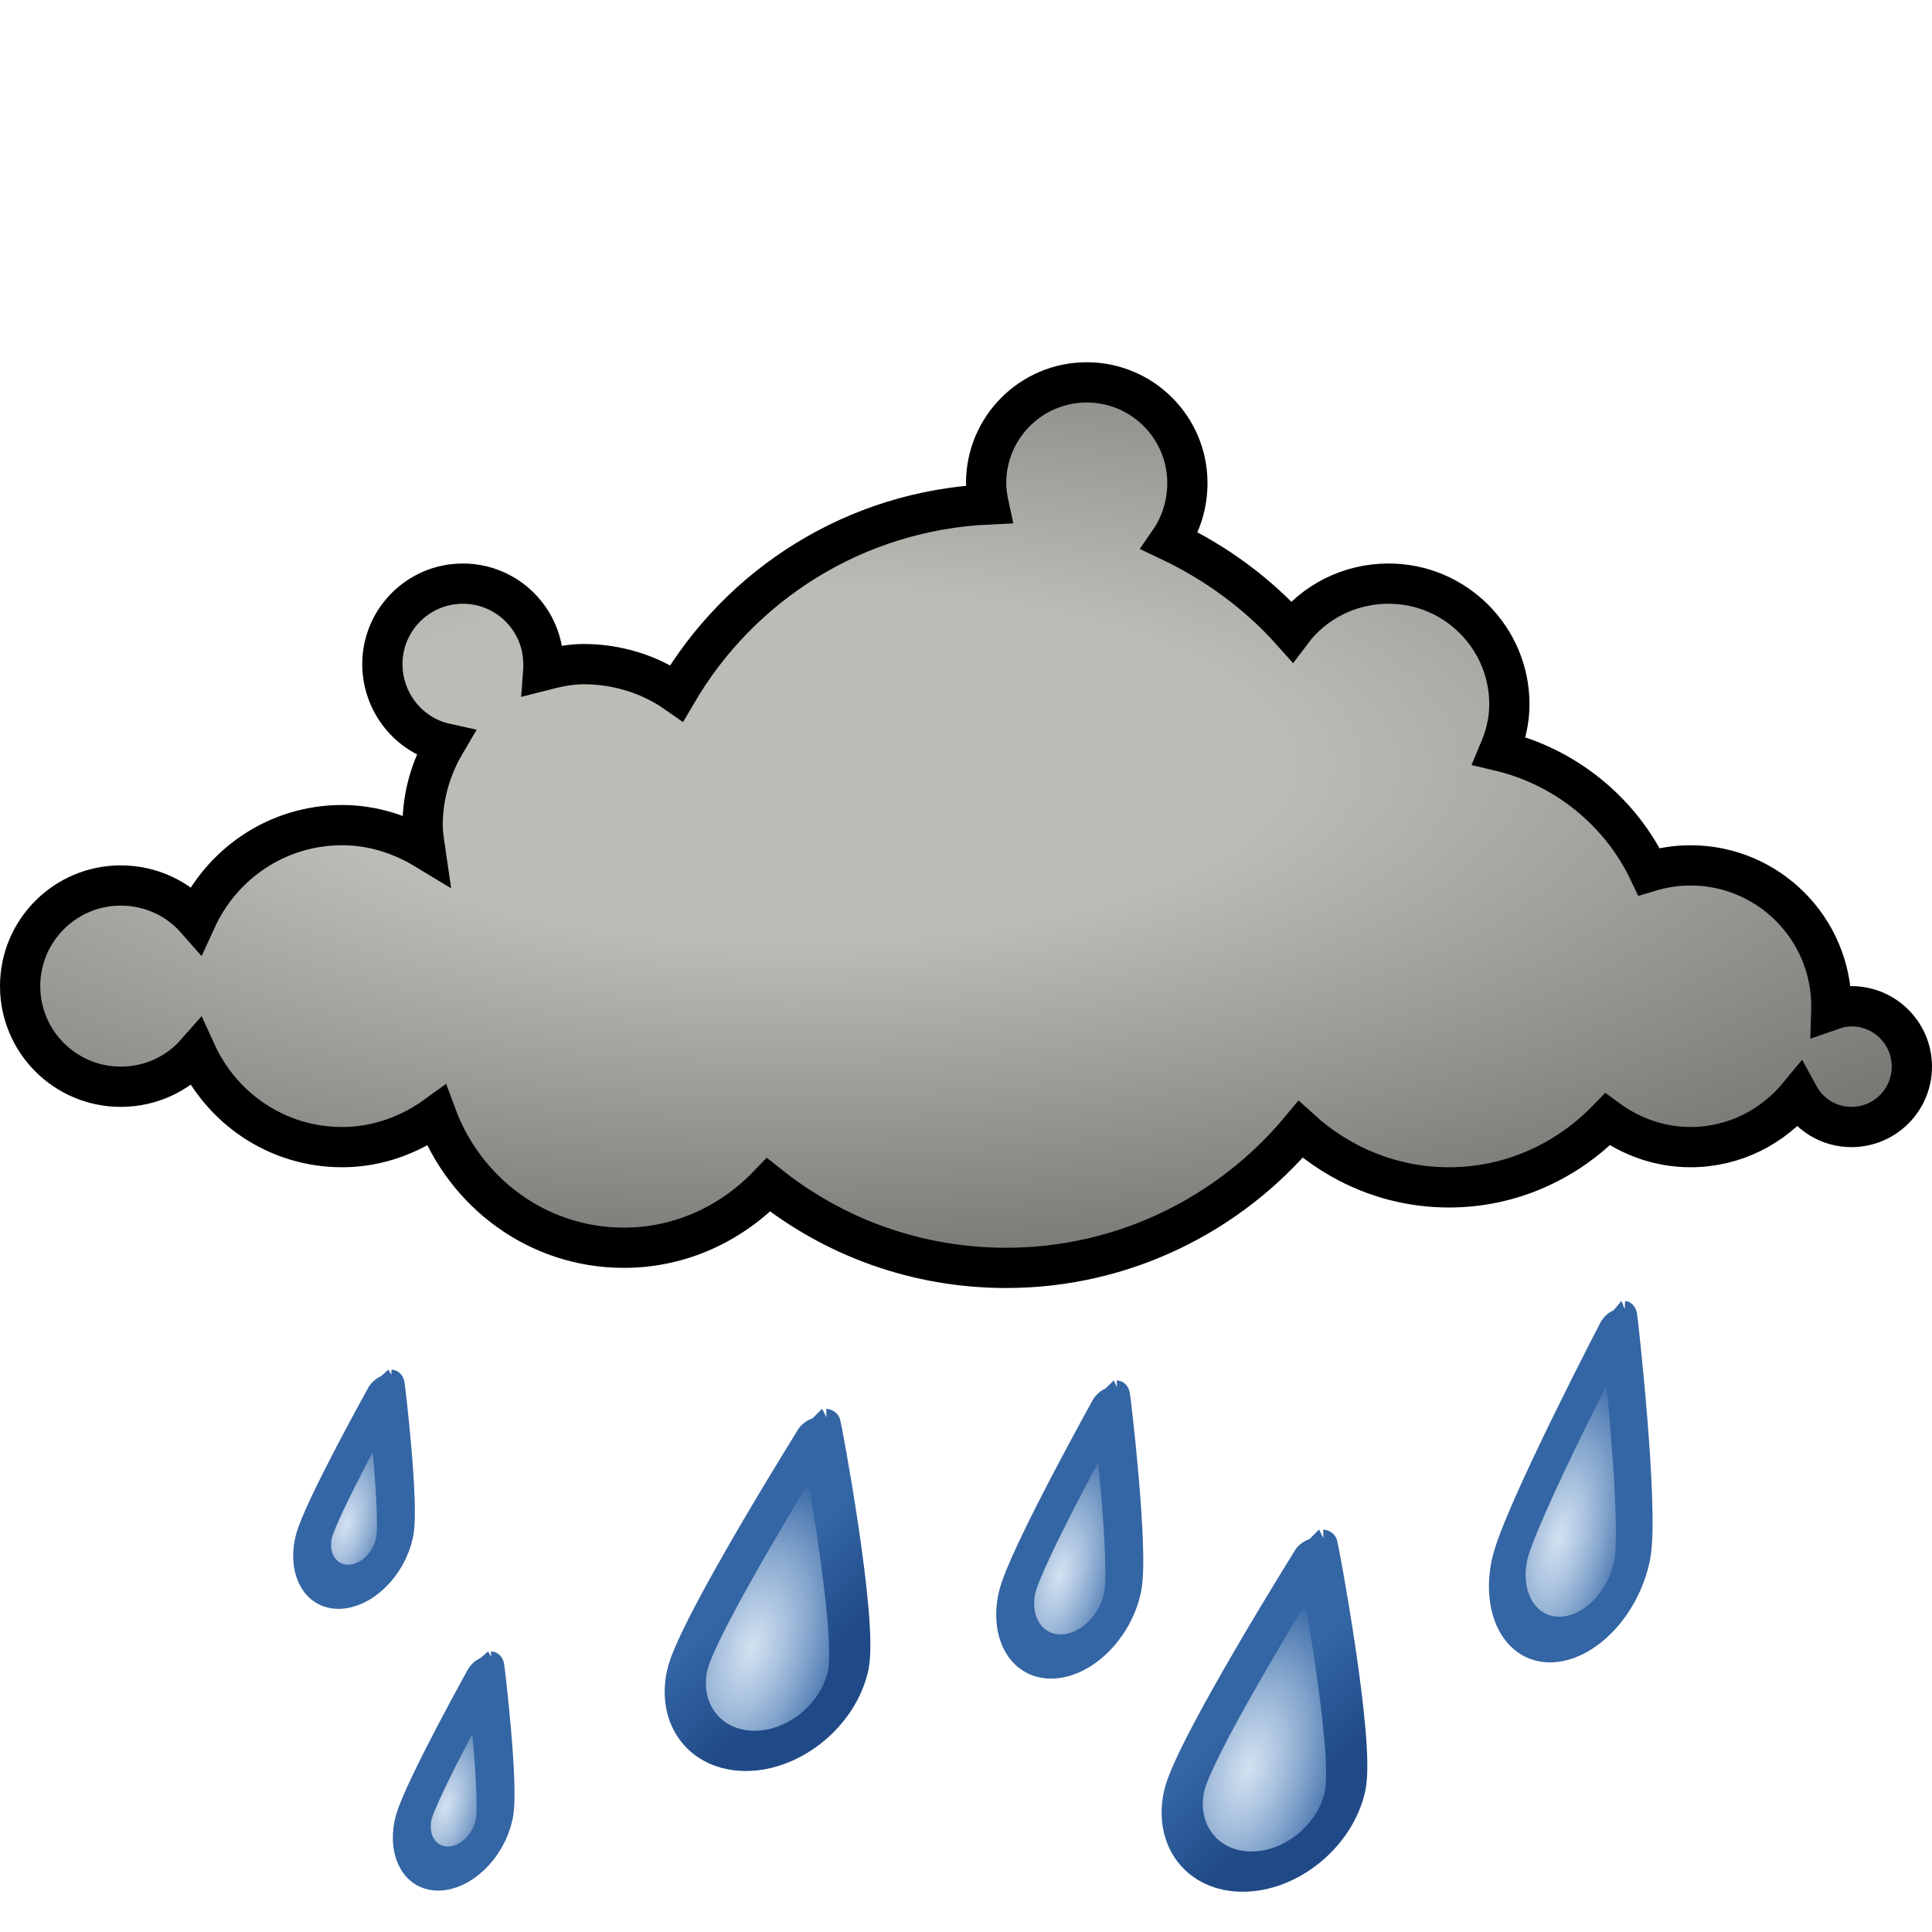
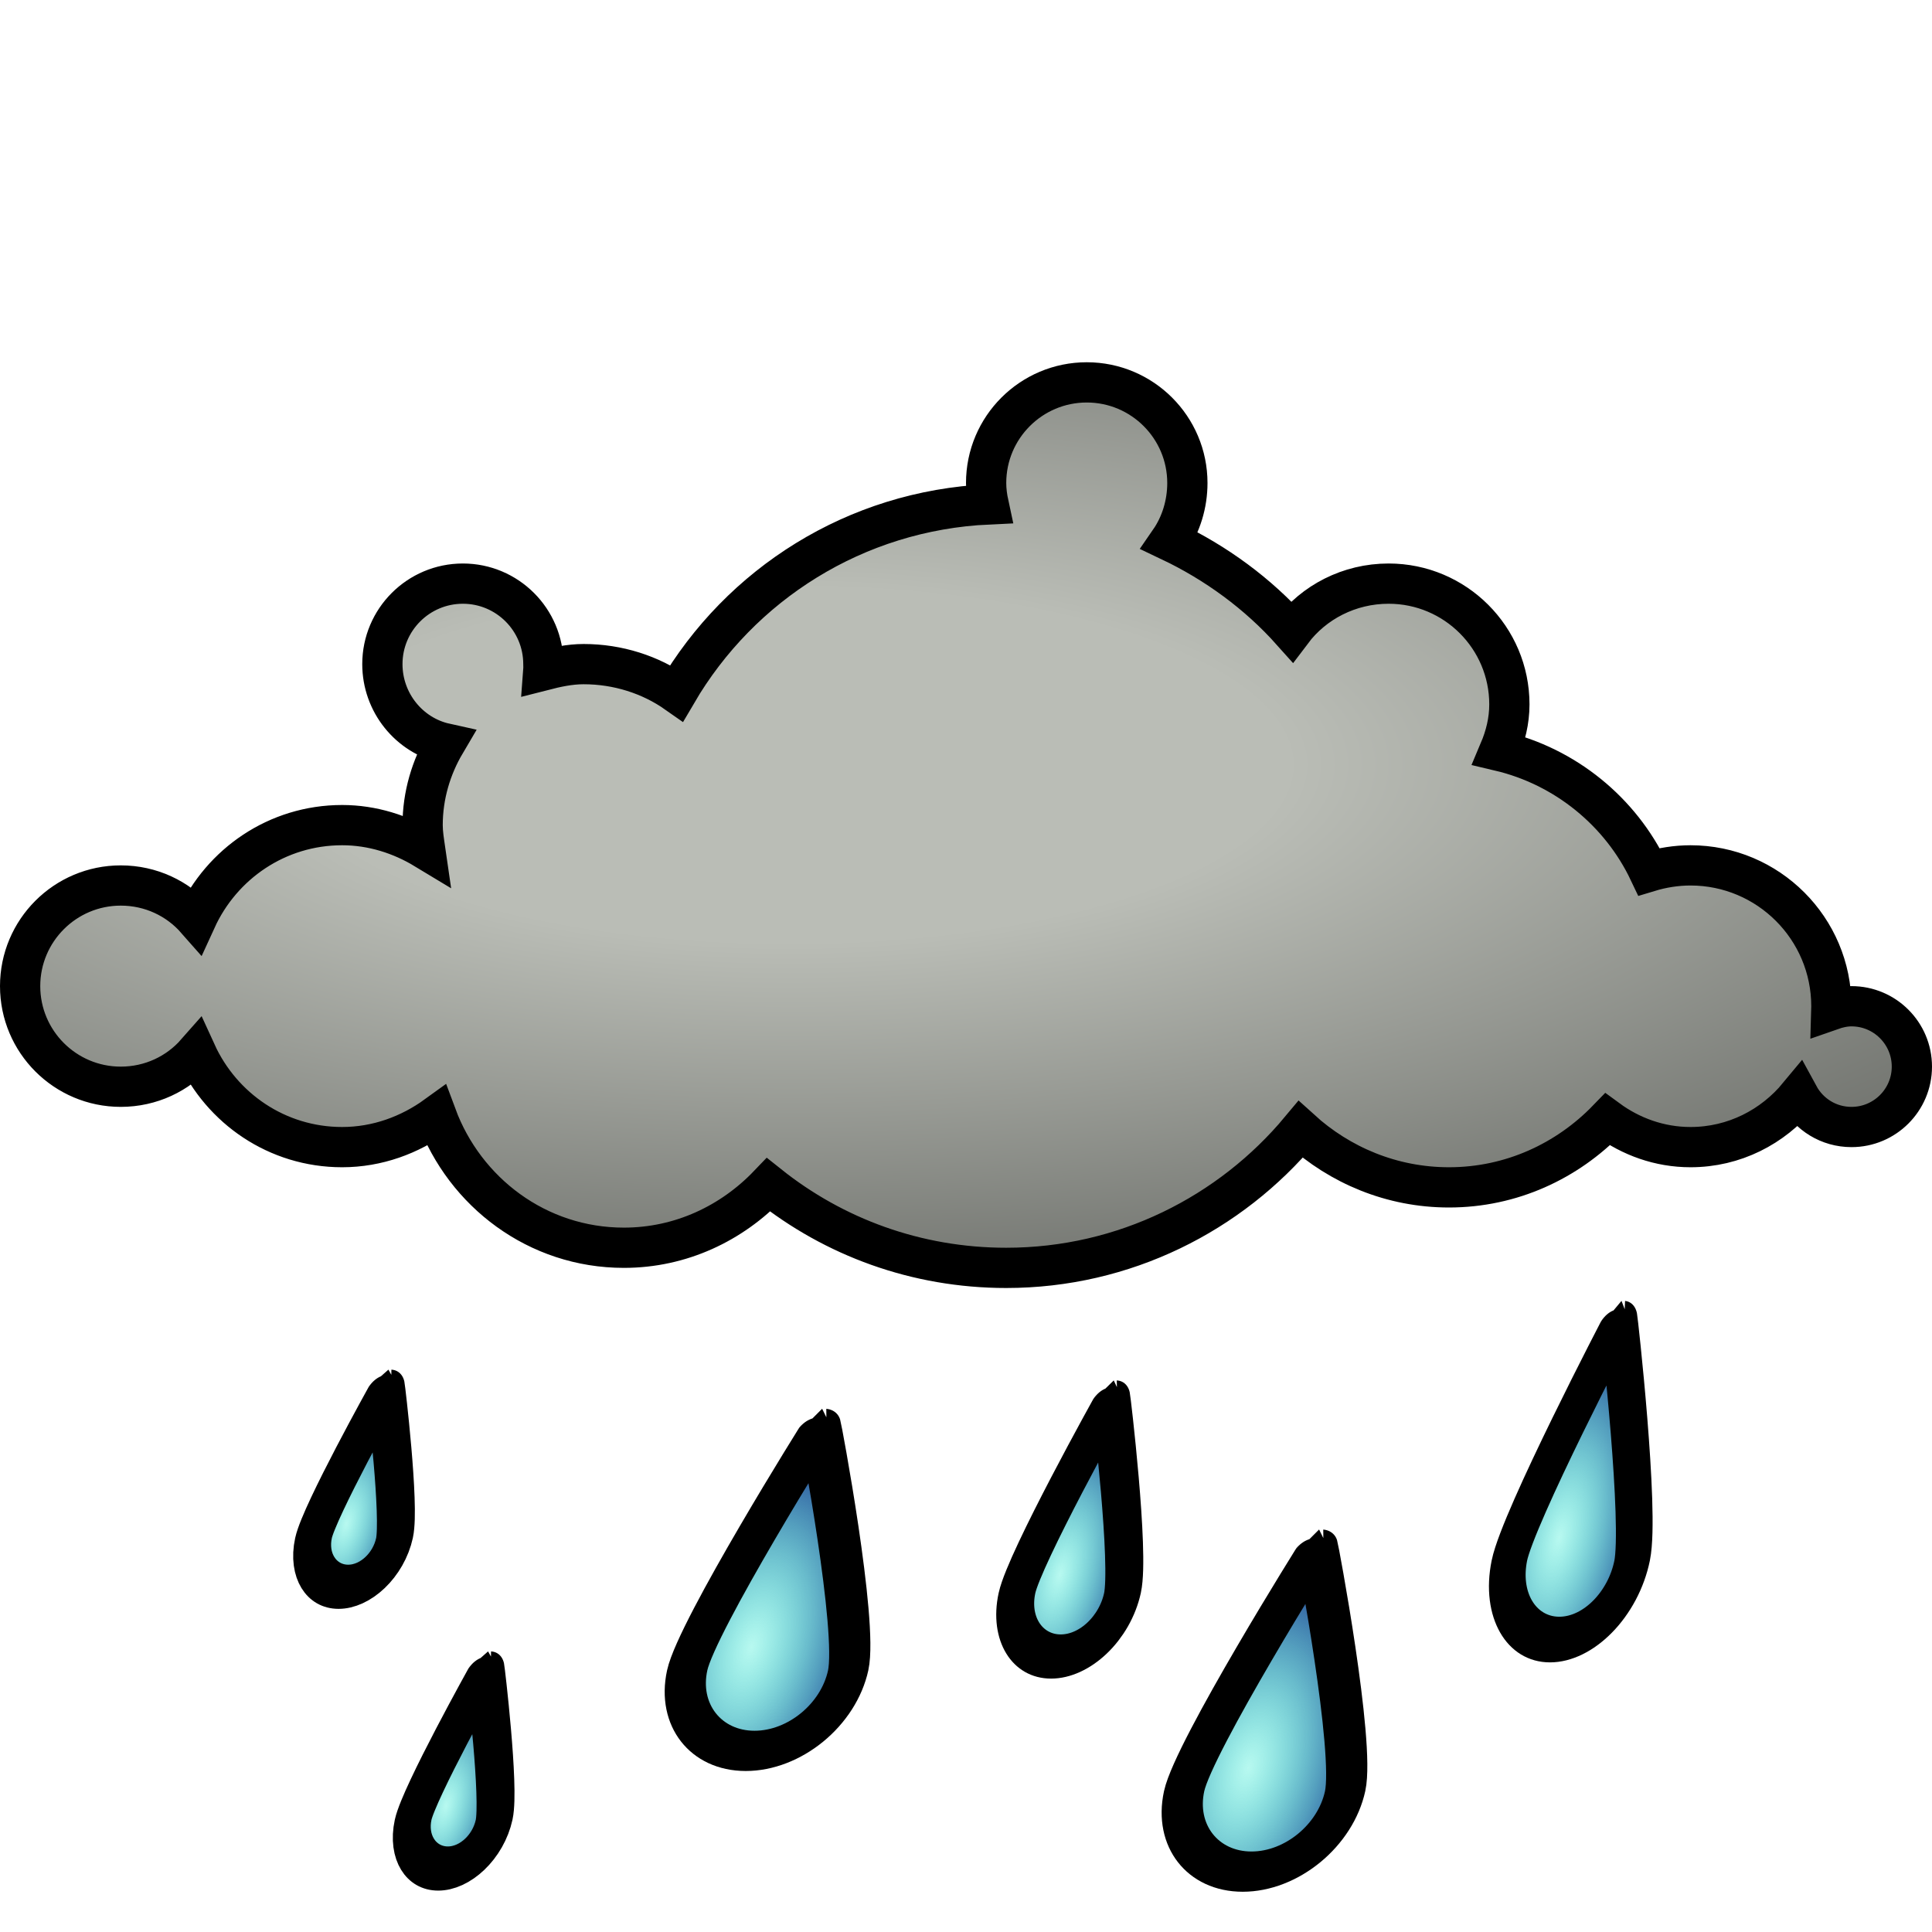
- <svg xmlns="http://www.w3.org/2000/svg" xmlns:xlink="http://www.w3.org/1999/xlink" width="48px" height="48px" id="svg1306">
+ <svg xmlns="http://www.w3.org/2000/svg" xmlns:xlink="http://www.w3.org/1999/xlink" width="48px" height="48px" id="svg1306" version="1.1">
  <defs id="defs1308">
+     <linearGradient id="linearGradient10">
+       <stop id="stop9" offset="0" style="stop-color:#1cebcf;stop-opacity:0.314;" />
+       <stop id="stop10" offset="1" style="stop-color:#3465a4;stop-opacity:1" />
+     </linearGradient>
+     <linearGradient id="linearGradient8">
+       <stop id="stop7" offset="0" style="stop-color:#1cebcf;stop-opacity:0.314;" />
+       <stop id="stop8" offset="1" style="stop-color:#3465a4;stop-opacity:1" />
+     </linearGradient>
+     <linearGradient id="linearGradient6">
+       <stop id="stop5" offset="0" style="stop-color:#1cebcf;stop-opacity:0.314;" />
+       <stop id="stop6" offset="1" style="stop-color:#3465a4;stop-opacity:1" />
+     </linearGradient>
+     <linearGradient id="linearGradient4">
+       <stop id="stop3" offset="0" style="stop-color:#1cebcf;stop-opacity:0.314;" />
+       <stop id="stop4" offset="1" style="stop-color:#3465a4;stop-opacity:1" />
+     </linearGradient>
+     <linearGradient id="linearGradient2">
+       <stop id="stop1" offset="0" style="stop-color:#1cebcf;stop-opacity:0.314;" />
+       <stop id="stop2" offset="1" style="stop-color:#3465a4;stop-opacity:1" />
+     </linearGradient>
    <linearGradient id="linearGradient3112">
      <stop style="stop-color:#3465a4;stop-opacity:1;" offset="0" id="stop3114" />
      <stop style="stop-color:#204a87;stop-opacity:1" offset="1" id="stop3116" />
    </linearGradient>
    <linearGradient id="linearGradient3026">
-       <stop id="stop3028" offset="0" style="stop-color:#729fcf;stop-opacity:0.314;" />
+       <stop id="stop3028" offset="0" style="stop-color:#1cebcf;stop-opacity:0.314;" />
      <stop id="stop3030" offset="1" style="stop-color:#3465a4;stop-opacity:1" />
    </linearGradient>
    <linearGradient id="linearGradient2900">
      <stop style="stop-color:white;stop-opacity:1;" offset="0" id="stop2902" />
      <stop style="stop-color:white;stop-opacity:0;" offset="1" id="stop2904" />
    </linearGradient>
    <linearGradient id="linearGradient2851">
      <stop id="stop2853" offset="0" style="stop-color:#babdb6;stop-opacity:1" />
      <stop style="stop-color:#babdb6;stop-opacity:1;" offset="0.265" id="stop2855" />
      <stop id="stop2857" offset="1" style="stop-color:#555753;stop-opacity:1" />
    </linearGradient>
    <radialGradient xlink:href="#linearGradient2851" id="radialGradient3080" cx="20.387" cy="17.105" fx="20.387" fy="17.105" r="24" gradientTransform="matrix(1.941537,0,0,0.691557,-19.95792,7.170901)" gradientUnits="userSpaceOnUse" />
-     <radialGradient xlink:href="#linearGradient3026" id="radialGradient2912" gradientUnits="userSpaceOnUse" gradientTransform="matrix(0.981466,-1.116269e-8,-1.541477e-7,1.697227,0.474046,-28.6464)" cx="24.958" cy="41.579" fx="24.958" fy="41.579" r="2.5" />
+     <radialGradient xlink:href="#linearGradient10" id="radialGradient2912" gradientUnits="userSpaceOnUse" gradientTransform="matrix(0.981466,-1.116269e-8,-1.541477e-7,1.697227,0.474046,-28.6464)" cx="24.958" cy="41.579" fx="24.958" fy="41.579" r="2.5" />
    <linearGradient xlink:href="#linearGradient2900" id="linearGradient2914" gradientUnits="userSpaceOnUse" x1="25.18" y1="40.62" x2="25.124" y2="43.57" gradientTransform="matrix(1.450125,0,0,1.450125,-11.24629,-18.1654)" />
-     <radialGradient xlink:href="#linearGradient3026" id="radialGradient3048" gradientUnits="userSpaceOnUse" gradientTransform="matrix(0.981466,-1.116269e-8,-1.541477e-7,1.697227,0.474046,-28.6464)" cx="24.958" cy="41.579" fx="24.958" fy="41.579" r="2.5" />
+     <radialGradient xlink:href="#linearGradient8" id="radialGradient3048" gradientUnits="userSpaceOnUse" gradientTransform="matrix(0.981466,-1.116269e-8,-1.541477e-7,1.697227,0.474046,-28.6464)" cx="24.958" cy="41.579" fx="24.958" fy="41.579" r="2.5" />
    <linearGradient xlink:href="#linearGradient2900" id="linearGradient3050" gradientUnits="userSpaceOnUse" x1="25.18" y1="40.62" x2="25.124" y2="43.57" gradientTransform="matrix(1.475458,0,0,1.475458,-11.88291,-19.18776)" />
-     <linearGradient xlink:href="#linearGradient3112" id="linearGradient3118" x1="24.312" y1="40.938" x2="26.438" y2="42.75" gradientUnits="userSpaceOnUse" />
-     <radialGradient xlink:href="#linearGradient3026" id="radialGradient3126" gradientUnits="userSpaceOnUse" gradientTransform="matrix(0.981466,-1.116269e-8,-1.541477e-7,1.697227,0.474046,-28.6464)" cx="24.958" cy="41.579" fx="24.958" fy="41.579" r="2.5" />
-     <linearGradient xlink:href="#linearGradient3112" id="linearGradient3128" gradientUnits="userSpaceOnUse" x1="24.312" y1="40.938" x2="26.438" y2="42.75" />
+     <radialGradient xlink:href="#linearGradient2" id="radialGradient3126" gradientUnits="userSpaceOnUse" gradientTransform="matrix(0.981466,-1.116269e-8,-1.541477e-7,1.697227,0.474046,-28.6464)" cx="24.958" cy="41.579" fx="24.958" fy="41.579" r="2.5" />
    <linearGradient xlink:href="#linearGradient2900" id="linearGradient3130" gradientUnits="userSpaceOnUse" x1="25.18" y1="40.62" x2="25.124" y2="43.57" />
    <radialGradient xlink:href="#linearGradient3026" id="radialGradient3138" gradientUnits="userSpaceOnUse" gradientTransform="matrix(0.981466,-1.116269e-8,-1.541477e-7,1.697227,0.474046,-28.6464)" cx="24.958" cy="41.579" fx="24.958" fy="41.579" r="2.5" />
    <linearGradient xlink:href="#linearGradient2900" id="linearGradient3140" gradientUnits="userSpaceOnUse" x1="25.18" y1="40.62" x2="25.124" y2="43.57" gradientTransform="matrix(1.382392,0,0,1.382392,-9.556942,-15.43194)" />
-     <radialGradient xlink:href="#linearGradient3026" id="radialGradient3148" gradientUnits="userSpaceOnUse" gradientTransform="matrix(0.981466,-1.116269e-8,-1.541477e-7,1.697227,0.474046,-28.6464)" cx="24.958" cy="41.579" fx="24.958" fy="41.579" r="2.5" />
+     <radialGradient xlink:href="#linearGradient4" id="radialGradient3148" gradientUnits="userSpaceOnUse" gradientTransform="matrix(0.981466,-1.116269e-8,-1.541477e-7,1.697227,0.474046,-28.6464)" cx="24.958" cy="41.579" fx="24.958" fy="41.579" r="2.5" />
    <linearGradient xlink:href="#linearGradient2900" id="linearGradient3150" gradientUnits="userSpaceOnUse" x1="25.18" y1="40.62" x2="25.124" y2="43.57" />
-     <radialGradient xlink:href="#linearGradient3026" id="radialGradient3158" gradientUnits="userSpaceOnUse" gradientTransform="matrix(0.981466,-1.116269e-8,-1.541477e-7,1.697227,0.474046,-28.6464)" cx="24.958" cy="41.579" fx="24.958" fy="41.579" r="2.5" />
+     <radialGradient xlink:href="#linearGradient6" id="radialGradient3158" gradientUnits="userSpaceOnUse" gradientTransform="matrix(0.981466,-1.116269e-8,-1.541477e-7,1.697227,0.474046,-28.6464)" cx="24.958" cy="41.579" fx="24.958" fy="41.579" r="2.5" />
    <linearGradient xlink:href="#linearGradient2900" id="linearGradient3160" gradientUnits="userSpaceOnUse" x1="25.18" y1="40.62" x2="25.124" y2="43.57" />
  </defs>
  <g id="layer1">
    <path style="fill:url(#radialGradient3080);fill-opacity:1;stroke:#000000;stroke-width:1;stroke-linecap:round;stroke-linejoin:miter;stroke-miterlimit:4;stroke-dasharray:none;stroke-dashoffset:1.2;stroke-opacity:1" d="M 27 9.5 C 25.62 9.5 24.5 10.62 24.5 12 C 24.5 12.183 24.525 12.359 24.562 12.531 C 21.249 12.683 18.391 14.519 16.812 17.219 C 16.163 16.763 15.353 16.5 14.5 16.5 C 14.154 16.5 13.82 16.574 13.5 16.656 C 13.504 16.605 13.5 16.553 13.5 16.5 C 13.5 15.396 12.604 14.5 11.5 14.5 C 10.396 14.5 9.5 15.396 9.5 16.5 C 9.5 17.456 10.166 18.271 11.062 18.469 C 10.712 19.063 10.5 19.761 10.5 20.5 C 10.5 20.701 10.534 20.9 10.562 21.094 C 9.96 20.73 9.254 20.5 8.5 20.5 C 6.884 20.5 5.506 21.463 4.875 22.844 C 4.417 22.323 3.747 22 3 22 C 1.62 22 0.5 23.12 0.5 24.5 C 0.5 25.88 1.62 27 3 27 C 3.747 27 4.417 26.677 4.875 26.156 C 5.506 27.537 6.884 28.5 8.5 28.5 C 9.377 28.5 10.184 28.197 10.844 27.719 C 11.55 29.623 13.351 31 15.5 31 C 16.92 31 18.183 30.389 19.094 29.438 C 20.717 30.733 22.763 31.5 25 31.5 C 27.934 31.5 30.569 30.155 32.312 28.062 C 33.289 28.95 34.577 29.5 36 29.5 C 37.55 29.5 38.938 28.845 39.938 27.812 C 40.517 28.237 41.227 28.5 42 28.5 C 43.087 28.5 44.045 27.997 44.688 27.219 C 44.942 27.686 45.431 28 46 28 C 46.828 28 47.5 27.328 47.5 26.5 C 47.5 25.672 46.828 25 46 25 C 45.828 25 45.654 25.04 45.5 25.094 C 45.501 25.063 45.5 25.031 45.5 25 C 45.5 23.068 43.932 21.5 42 21.5 C 41.645 21.5 41.292 21.558 40.969 21.656 C 40.261 20.165 38.892 19.043 37.25 18.656 C 37.402 18.297 37.5 17.914 37.5 17.5 C 37.5 15.844 36.156 14.5 34.5 14.5 C 33.521 14.5 32.641 14.961 32.094 15.688 C 31.254 14.747 30.214 13.985 29.062 13.438 C 29.341 13.034 29.5 12.527 29.5 12 C 29.5 10.62 28.38 9.5 27 9.5 z " id="path2077" />
-     <g id="g2908" transform="matrix(1,0,-0.217784,1,15.17529,2)">
-       <path id="path2877" d="M 27.5,42.5 C 27.5,43.604 26.604,44.5 25.5,44.5 C 24.396,44.5 23.5,43.604 23.5,42.5 C 23.5,41.396 25.492,36.502 25.5,36.5 C 25.51,36.5 27.5,41.396 27.5,42.5 z " style="fill:url(#radialGradient2912);fill-opacity:1;stroke:url(#linearGradient3118);stroke-width:1;stroke-linecap:round;stroke-linejoin:miter;stroke-miterlimit:4;stroke-dashoffset:1.2;stroke-opacity:1" />
+     <g id="g2908" transform="matrix(1,0,-0.217784,1,15.17529,2)" style="stroke:#000000;stroke-opacity:1">
+       <path id="path2877" d="M 27.5,42.5 C 27.5,43.604 26.604,44.5 25.5,44.5 C 24.396,44.5 23.5,43.604 23.5,42.5 C 23.5,41.396 25.492,36.502 25.5,36.5 C 25.51,36.5 27.5,41.396 27.5,42.5 z " style="fill:url(#radialGradient2912);fill-opacity:1;stroke:#000000;stroke-width:1;stroke-linecap:round;stroke-linejoin:miter;stroke-miterlimit:4;stroke-dashoffset:1.2;stroke-opacity:1" />
    </g>
    <g id="g3042" transform="matrix(0.655187,0,-0.171817,0.788932,17.17217,6.048276)">
-       <path id="path3044" d="M 27.5,42.5 C 27.5,43.604 26.604,44.5 25.5,44.5 C 24.396,44.5 23.5,43.604 23.5,42.5 C 23.5,41.396 25.492,36.502 25.5,36.5 C 25.51,36.5 27.5,41.396 27.5,42.5 z " style="fill:url(#radialGradient3048);fill-opacity:1;stroke:#3465a4;stroke-width:1.391;stroke-linecap:round;stroke-linejoin:miter;stroke-miterlimit:4;stroke-dashoffset:1.2;stroke-opacity:1" />
+       <path id="path3044" d="M 27.5,42.5 C 27.5,43.604 26.604,44.5 25.5,44.5 C 24.396,44.5 23.5,43.604 23.5,42.5 C 23.5,41.396 25.492,36.502 25.5,36.5 C 25.51,36.5 27.5,41.396 27.5,42.5 z " style="fill:url(#radialGradient3048);fill-opacity:1;stroke:#000000;stroke-width:1.391;stroke-linecap:round;stroke-linejoin:miter;stroke-miterlimit:4;stroke-dashoffset:1.2;stroke-opacity:1" />
    </g>
    <g id="g3120" transform="matrix(1,0,-0.217784,1,2.828644,-1)">
-       <path id="path3122" d="M 27.5,42.5 C 27.5,43.604 26.604,44.5 25.5,44.5 C 24.396,44.5 23.5,43.604 23.5,42.5 C 23.5,41.396 25.492,36.502 25.5,36.5 C 25.51,36.5 27.5,41.396 27.5,42.5 z " style="fill:url(#radialGradient3126);fill-opacity:1;stroke:url(#linearGradient3128);stroke-width:1;stroke-linecap:round;stroke-linejoin:miter;stroke-miterlimit:4;stroke-dashoffset:1.2;stroke-opacity:1" />
+       <path id="path3122" d="M 27.5,42.5 C 27.5,43.604 26.604,44.5 25.5,44.5 C 24.396,44.5 23.5,43.604 23.5,42.5 C 23.5,41.396 25.492,36.502 25.5,36.5 C 25.51,36.5 27.5,41.396 27.5,42.5 z " style="fill:url(#radialGradient3126);fill-opacity:1;stroke:#000000;stroke-width:1;stroke-linecap:round;stroke-linejoin:miter;stroke-miterlimit:4;stroke-dashoffset:1.2;stroke-opacity:1" />
    </g>
    <g id="g3132" transform="matrix(0.762446,0,-0.199945,0.980942,28.08017,-2.917713)">
-       <path id="path3134" d="M 27.5,42.5 C 27.5,43.604 26.604,44.5 25.5,44.5 C 24.396,44.5 23.5,43.604 23.5,42.5 C 23.5,41.396 25.492,36.502 25.5,36.5 C 25.51,36.5 27.5,41.396 27.5,42.5 z " style="fill:url(#radialGradient3138);fill-opacity:1;stroke:#3465a4;stroke-width:1.156;stroke-linecap:round;stroke-linejoin:miter;stroke-miterlimit:4;stroke-dashoffset:1.2;stroke-opacity:1" />
+       <path id="path3134" d="M 27.5,42.5 C 27.5,43.604 26.604,44.5 25.5,44.5 C 24.396,44.5 23.5,43.604 23.5,42.5 C 23.5,41.396 25.492,36.502 25.5,36.5 C 25.51,36.5 27.5,41.396 27.5,42.5 z " style="fill:url(#radialGradient3138);fill-opacity:1;stroke:#000000;stroke-width:1.156;stroke-linecap:round;stroke-linejoin:miter;stroke-miterlimit:4;stroke-dashoffset:1.2;stroke-opacity:1" />
    </g>
-     <g id="g3142" transform="matrix(0.503067,0,-0.131925,0.605759,1.573723,12.46677)">
-       <path id="path3144" d="M 27.5,42.5 C 27.5,43.604 26.604,44.5 25.5,44.5 C 24.396,44.5 23.5,43.604 23.5,42.5 C 23.5,41.396 25.492,36.502 25.5,36.5 C 25.51,36.5 27.5,41.396 27.5,42.5 z " style="fill:url(#radialGradient3148);fill-opacity:1;stroke:#3465a4;stroke-width:1.811;stroke-linecap:round;stroke-linejoin:miter;stroke-miterlimit:4;stroke-dashoffset:1.2;stroke-opacity:1" />
+     <g id="g3142" transform="matrix(0.503067,0,-0.131925,0.605759,1.573723,12.46677)" style="stroke:#000000;stroke-opacity:1">
+       <path id="path3144" d="M 27.5,42.5 C 27.5,43.604 26.604,44.5 25.5,44.5 C 24.396,44.5 23.5,43.604 23.5,42.5 C 23.5,41.396 25.492,36.502 25.5,36.5 C 25.51,36.5 27.5,41.396 27.5,42.5 z " style="fill:url(#radialGradient3148);fill-opacity:1;stroke:#000000;stroke-width:1.811;stroke-linecap:round;stroke-linejoin:miter;stroke-miterlimit:4;stroke-dashoffset:1.2;stroke-opacity:1" />
    </g>
-     <g id="g3152" transform="matrix(0.503067,0,-0.131925,0.605759,4.049234,19.46677)">
-       <path id="path3154" d="M 27.5,42.5 C 27.5,43.604 26.604,44.5 25.5,44.5 C 24.396,44.5 23.5,43.604 23.5,42.5 C 23.5,41.396 25.492,36.502 25.5,36.5 C 25.51,36.5 27.5,41.396 27.5,42.5 z " style="fill:url(#radialGradient3158);fill-opacity:1;stroke:#3465a4;stroke-width:1.811;stroke-linecap:round;stroke-linejoin:miter;stroke-miterlimit:4;stroke-dashoffset:1.2;stroke-opacity:1" />
+     <g id="g3152" transform="matrix(0.503067,0,-0.131925,0.605759,4.049234,19.46677)" style="stroke:#000000;stroke-opacity:1">
+       <path id="path3154" d="M 27.5,42.5 C 27.5,43.604 26.604,44.5 25.5,44.5 C 24.396,44.5 23.5,43.604 23.5,42.5 C 23.5,41.396 25.492,36.502 25.5,36.5 C 25.51,36.5 27.5,41.396 27.5,42.5 z " style="fill:url(#radialGradient3158);fill-opacity:1;stroke:#000000;stroke-width:1.811;stroke-linecap:round;stroke-linejoin:miter;stroke-miterlimit:4;stroke-dashoffset:1.2;stroke-opacity:1" />
    </g>
  </g>
</svg>
